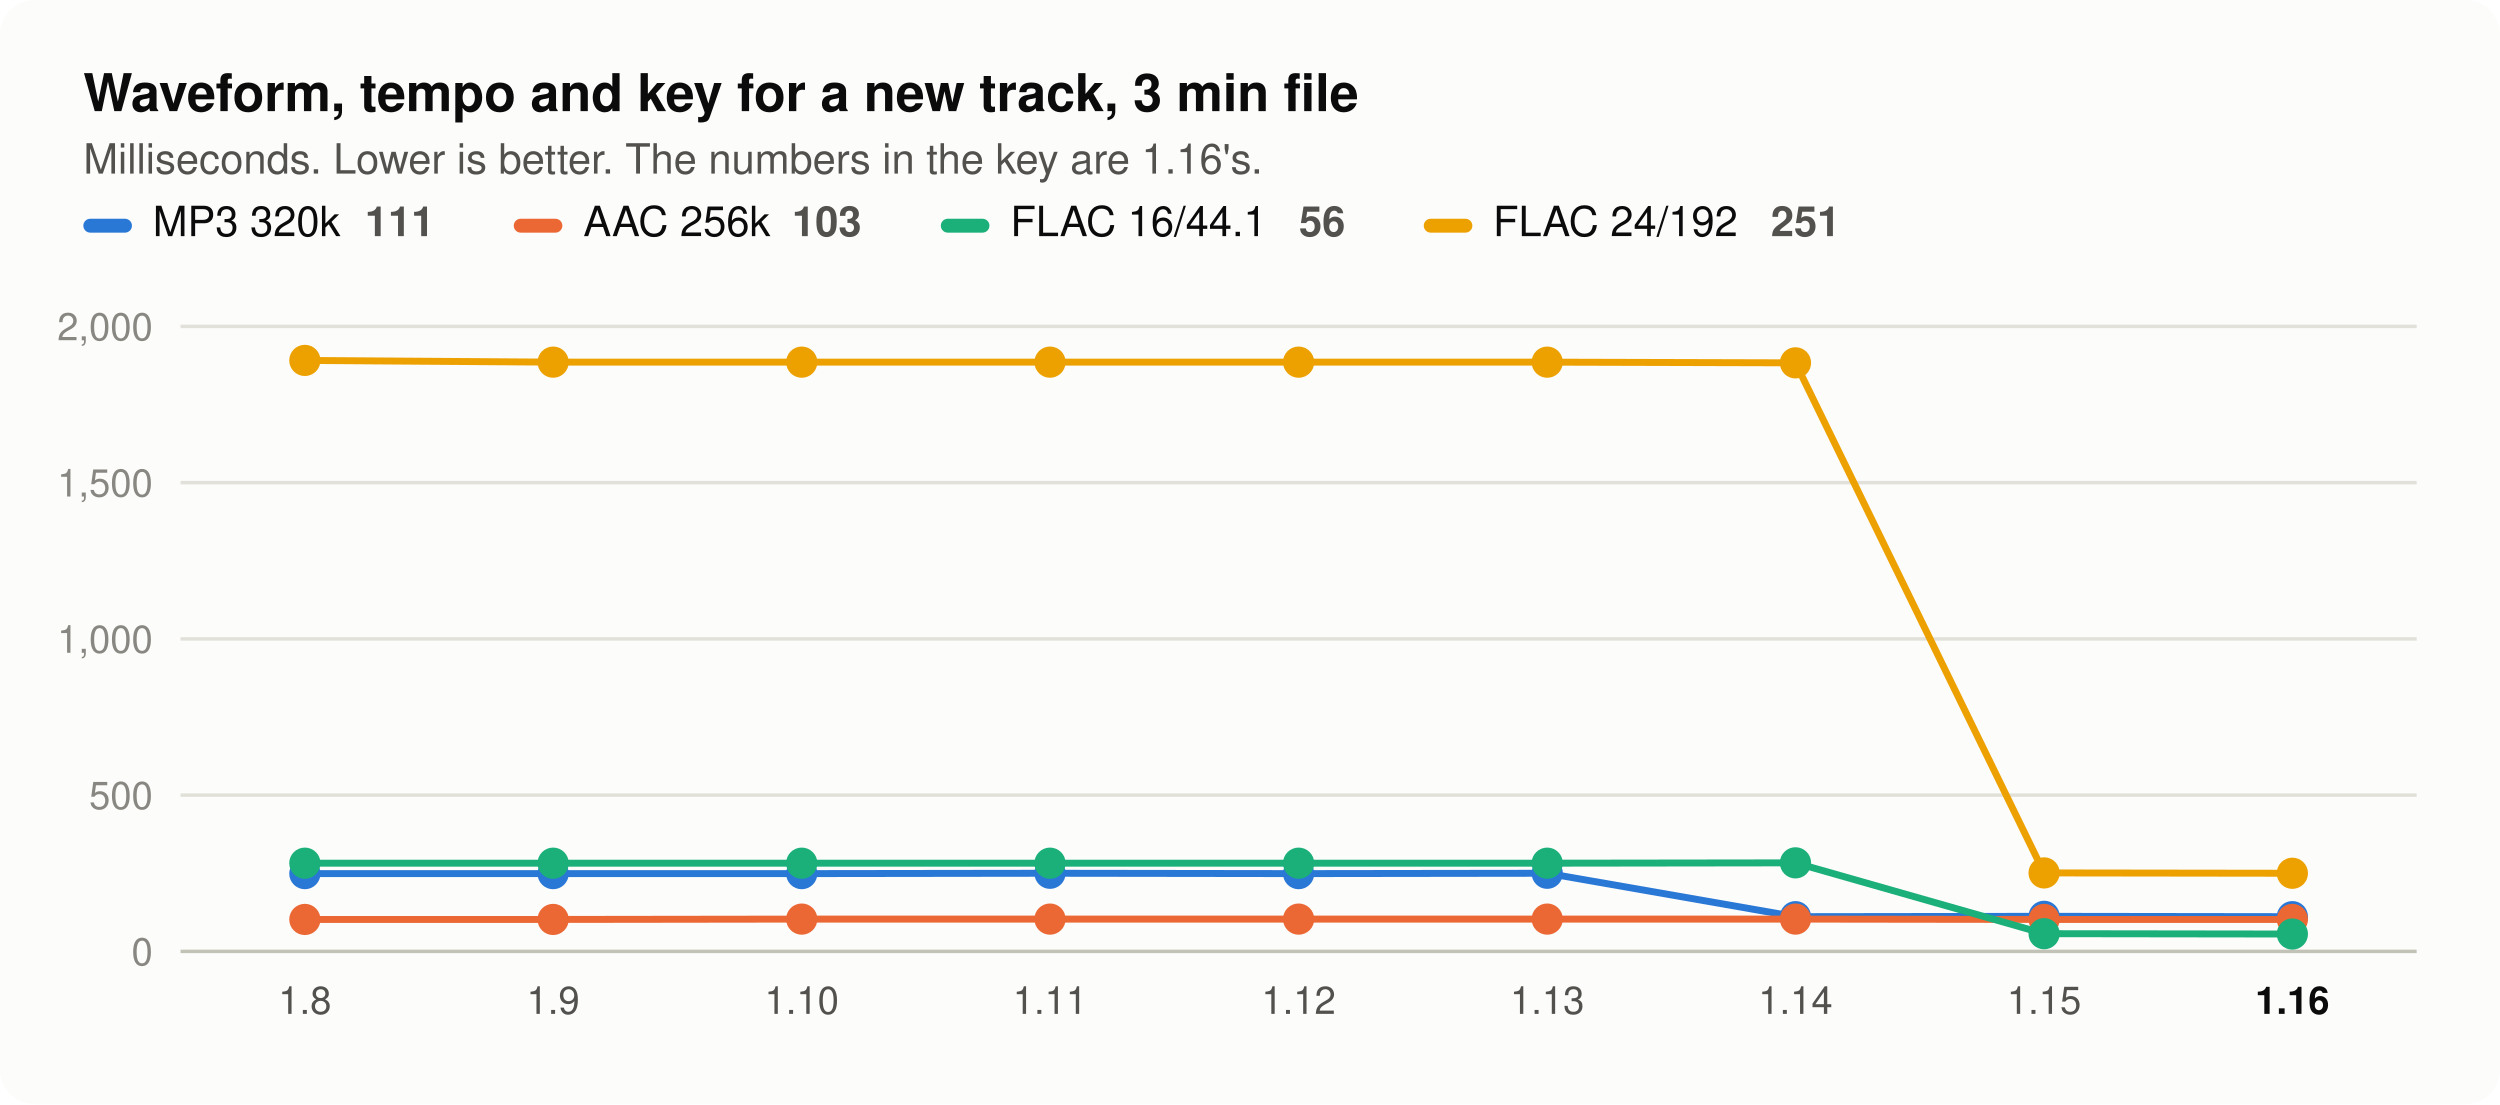
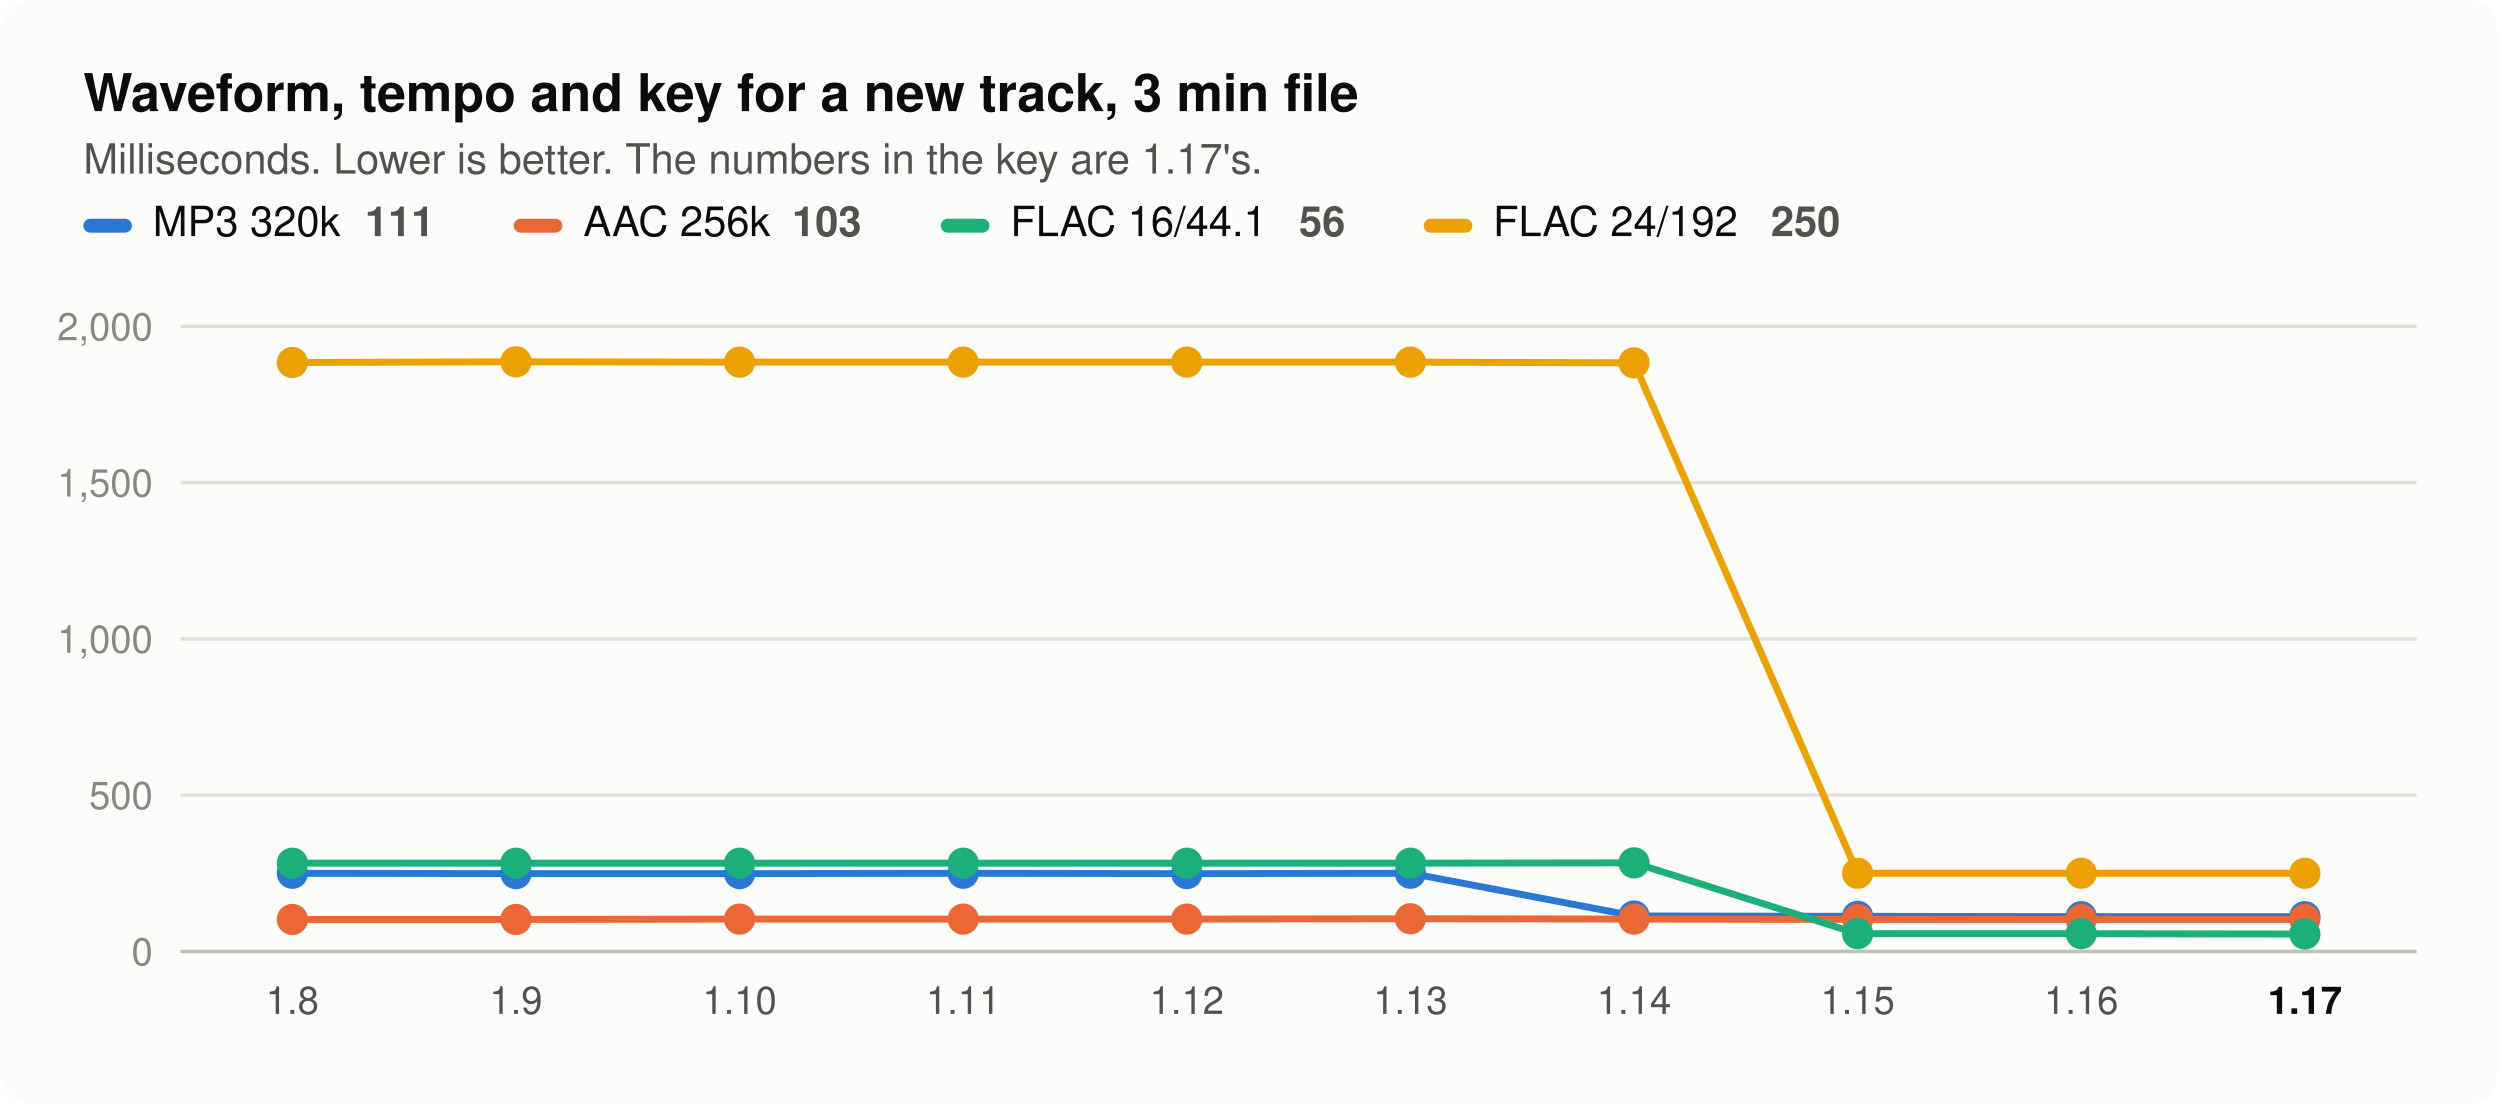
<svg xmlns="http://www.w3.org/2000/svg" viewBox="0 0 720 318" width="720" height="318" font-family="-apple-system,BlinkMacSystemFont,'Segoe UI',Helvetica,Arial,sans-serif" role="img" aria-label="Waveform, tempo and key for a new track, 3 min file">
  <style>.bg{fill:#fcfcfb}.t{fill:#0b0b0b}.m{fill:#52514e}.q{fill:#898781}.box{fill:#f0efec}.g{stroke:#e1e0d9}.a{stroke:#c3c2b7}.k{stroke:#b9b8b2}.ring{stroke:#fcfcfb}.s0{fill:#2a78d6;stroke:#2a78d6}.s1{fill:#eb6834;stroke:#eb6834}.s2{fill:#1baf7a;stroke:#1baf7a}.s3{fill:#eda100;stroke:#eda100}@media (prefers-color-scheme:dark){.bg{fill:#1a1a19}.t{fill:#f0efec}.m{fill:#c3c2b7}.q{fill:#898781}.box{fill:#262624}.g{stroke:#2c2c2a}.a{stroke:#383835}.k{stroke:#55554f}.ring{stroke:#1a1a19}.s0{fill:#3987e5;stroke:#3987e5}.s1{fill:#d95926;stroke:#d95926}.s2{fill:#199e70;stroke:#199e70}.s3{fill:#c98500;stroke:#c98500}}text{font-variant-numeric:tabular-nums}.ln{fill:none;stroke-linejoin:round;stroke-linecap:round}rect.s0,rect.s1,rect.s2,rect.s3,rect.s4,rect.s5,rect.s6,rect.s7,rect.sg{stroke:none}</style>
  <rect class="bg" width="720" height="318" rx="10" />
  <text class="t" x="24.0" y="32.0" font-size="15" text-anchor="start" font-weight="600">Waveform, tempo and key for a new track, 3 min file</text>
-   <text class="m" x="24.0" y="50.0" font-size="12" text-anchor="start">Milliseconds. Lower is better. The numbers in the key are 1.16's.</text>
+   <text class="m" x="24.0" y="50.0" font-size="12" text-anchor="start">Milliseconds. Lower is better. The numbers in the key are 1.17's.</text>
  <rect class="s0" x="24" y="63.0" width="14" height="4" rx="2" />
  <text class="t" x="44.0" y="68.0" font-size="12" text-anchor="start">MP3 320k</text>
  <text class="m" x="105.1" y="68.0" font-size="12" text-anchor="start" font-weight="600">111</text>
  <rect class="s1" x="147.96" y="63.0" width="14" height="4" rx="2" />
  <text class="t" x="168.0" y="68.0" font-size="12" text-anchor="start">AAC 256k</text>
  <text class="m" x="228.1" y="68.0" font-size="12" text-anchor="start" font-weight="600">103</text>
  <rect class="s2" x="270.96" y="63.0" width="14" height="4" rx="2" />
  <text class="t" x="291.0" y="68.0" font-size="12" text-anchor="start">FLAC 16/44.1</text>
  <text class="m" x="374.1" y="68.0" font-size="12" text-anchor="start" font-weight="600">56</text>
  <rect class="s3" x="410.04" y="63.0" width="14" height="4" rx="2" />
  <text class="t" x="430.0" y="68.0" font-size="12" text-anchor="start">FLAC 24/192</text>
-   <text class="m" x="510.0" y="68.0" font-size="12" text-anchor="start" font-weight="600">251</text>
+   <text class="m" x="510.0" y="68.0" font-size="12" text-anchor="start" font-weight="600">250</text>
  <line class="a" x1="52.0" y1="274.0" x2="696.0" y2="274.0" stroke-width="1" />
  <text class="q" x="44.0" y="278.0" font-size="11" text-anchor="end">0</text>
  <line class="g" x1="52.0" y1="229.0" x2="696.0" y2="229.0" stroke-width="1" />
  <text class="q" x="44.0" y="233.0" font-size="11" text-anchor="end">500</text>
  <line class="g" x1="52.0" y1="184.0" x2="696.0" y2="184.0" stroke-width="1" />
  <text class="q" x="44.0" y="188.0" font-size="11" text-anchor="end">1,000</text>
  <line class="g" x1="52.0" y1="139.0" x2="696.0" y2="139.0" stroke-width="1" />
  <text class="q" x="44.0" y="143.0" font-size="11" text-anchor="end">1,500</text>
  <line class="g" x1="52.0" y1="94.0" x2="696.0" y2="94.0" stroke-width="1" />
  <text class="q" x="44.0" y="98.0" font-size="11" text-anchor="end">2,000</text>
-   <text class="m" x="87.8" y="292.0" font-size="11" text-anchor="middle">1.8</text>
-   <text class="m" x="159.3" y="292.0" font-size="11" text-anchor="middle">1.9</text>
-   <text class="m" x="230.9" y="292.0" font-size="11" text-anchor="middle">1.10</text>
-   <text class="m" x="302.4" y="292.0" font-size="11" text-anchor="middle">1.11</text>
-   <text class="m" x="374.0" y="292.0" font-size="11" text-anchor="middle">1.12</text>
-   <text class="m" x="445.6" y="292.0" font-size="11" text-anchor="middle">1.13</text>
-   <text class="m" x="517.1" y="292.0" font-size="11" text-anchor="middle">1.14</text>
-   <text class="m" x="588.7" y="292.0" font-size="11" text-anchor="middle">1.15</text>
-   <text class="t" x="660.2" y="292.0" font-size="11" text-anchor="middle" font-weight="600">1.16</text>
-   <path class="ln s0" stroke-width="2" d="M87.8,251.6 L159.3,251.6 L230.9,251.6 L302.4,251.5 L374.0,251.6 L445.6,251.5 L517.1,264.0 L588.7,263.9 L660.2,264.0" />
-   <circle class="s0 ring" cx="87.8" cy="251.6" r="3.5" stroke-width="2" />
-   <circle class="s0 ring" cx="159.3" cy="251.6" r="3.5" stroke-width="2" />
-   <circle class="s0 ring" cx="230.9" cy="251.6" r="3.5" stroke-width="2" />
-   <circle class="s0 ring" cx="302.4" cy="251.5" r="3.5" stroke-width="2" />
-   <circle class="s0 ring" cx="374.0" cy="251.6" r="3.5" stroke-width="2" />
-   <circle class="s0 ring" cx="445.6" cy="251.5" r="3.5" stroke-width="2" />
-   <circle class="s0 ring" cx="517.1" cy="264.0" r="3.5" stroke-width="2" />
-   <circle class="s0 ring" cx="588.7" cy="263.9" r="3.5" stroke-width="2" />
-   <circle class="s0 ring" cx="660.2" cy="264.0" r="3.5" stroke-width="2" />
-   <path class="ln s1" stroke-width="2" d="M87.8,264.8 L159.3,264.8 L230.9,264.7 L302.4,264.7 L374.0,264.7 L445.6,264.7 L517.1,264.7 L588.7,264.8 L660.2,264.8" />
-   <circle class="s1 ring" cx="87.8" cy="264.8" r="3.5" stroke-width="2" />
-   <circle class="s1 ring" cx="159.3" cy="264.8" r="3.5" stroke-width="2" />
-   <circle class="s1 ring" cx="230.9" cy="264.7" r="3.5" stroke-width="2" />
-   <circle class="s1 ring" cx="302.4" cy="264.7" r="3.5" stroke-width="2" />
-   <circle class="s1 ring" cx="374.0" cy="264.7" r="3.5" stroke-width="2" />
-   <circle class="s1 ring" cx="445.6" cy="264.7" r="3.5" stroke-width="2" />
-   <circle class="s1 ring" cx="517.1" cy="264.7" r="3.5" stroke-width="2" />
-   <circle class="s1 ring" cx="588.7" cy="264.8" r="3.5" stroke-width="2" />
-   <circle class="s1 ring" cx="660.2" cy="264.8" r="3.5" stroke-width="2" />
-   <path class="ln s2" stroke-width="2" d="M87.8,248.6 L159.3,248.6 L230.9,248.6 L302.4,248.6 L374.0,248.6 L445.6,248.6 L517.1,248.5 L588.7,268.9 L660.2,269.0" />
-   <circle class="s2 ring" cx="87.8" cy="248.6" r="3.5" stroke-width="2" />
-   <circle class="s2 ring" cx="159.3" cy="248.6" r="3.5" stroke-width="2" />
-   <circle class="s2 ring" cx="230.9" cy="248.6" r="3.5" stroke-width="2" />
-   <circle class="s2 ring" cx="302.4" cy="248.6" r="3.5" stroke-width="2" />
-   <circle class="s2 ring" cx="374.0" cy="248.6" r="3.5" stroke-width="2" />
-   <circle class="s2 ring" cx="445.6" cy="248.6" r="3.5" stroke-width="2" />
-   <circle class="s2 ring" cx="517.1" cy="248.5" r="3.5" stroke-width="2" />
-   <circle class="s2 ring" cx="588.7" cy="268.9" r="3.5" stroke-width="2" />
-   <circle class="s2 ring" cx="660.2" cy="269.0" r="3.5" stroke-width="2" />
-   <path class="ln s3" stroke-width="2" d="M87.8,103.8 L159.3,104.3 L230.9,104.3 L302.4,104.3 L374.0,104.3 L445.6,104.3 L517.1,104.5 L588.7,251.4 L660.2,251.5" />
-   <circle class="s3 ring" cx="87.8" cy="103.8" r="3.5" stroke-width="2" />
-   <circle class="s3 ring" cx="159.3" cy="104.3" r="3.5" stroke-width="2" />
-   <circle class="s3 ring" cx="230.9" cy="104.3" r="3.5" stroke-width="2" />
-   <circle class="s3 ring" cx="302.4" cy="104.3" r="3.5" stroke-width="2" />
-   <circle class="s3 ring" cx="374.0" cy="104.3" r="3.5" stroke-width="2" />
-   <circle class="s3 ring" cx="445.6" cy="104.3" r="3.5" stroke-width="2" />
-   <circle class="s3 ring" cx="517.1" cy="104.5" r="3.5" stroke-width="2" />
-   <circle class="s3 ring" cx="588.7" cy="251.4" r="3.5" stroke-width="2" />
-   <circle class="s3 ring" cx="660.2" cy="251.5" r="3.5" stroke-width="2" />
+   <text class="m" x="84.2" y="292.0" font-size="11" text-anchor="middle">1.8</text>
+   <text class="m" x="148.6" y="292.0" font-size="11" text-anchor="middle">1.9</text>
+   <text class="m" x="213.0" y="292.0" font-size="11" text-anchor="middle">1.10</text>
+   <text class="m" x="277.4" y="292.0" font-size="11" text-anchor="middle">1.11</text>
+   <text class="m" x="341.8" y="292.0" font-size="11" text-anchor="middle">1.12</text>
+   <text class="m" x="406.2" y="292.0" font-size="11" text-anchor="middle">1.13</text>
+   <text class="m" x="470.6" y="292.0" font-size="11" text-anchor="middle">1.14</text>
+   <text class="m" x="535.0" y="292.0" font-size="11" text-anchor="middle">1.15</text>
+   <text class="m" x="599.4" y="292.0" font-size="11" text-anchor="middle">1.16</text>
+   <text class="t" x="663.8" y="292.0" font-size="11" text-anchor="middle" font-weight="600">1.17</text>
+   <path class="ln s0" stroke-width="2" d="M84.2,251.5 L148.6,251.6 L213.0,251.6 L277.4,251.5 L341.8,251.6 L406.2,251.5 L470.6,263.8 L535.0,263.9 L599.4,264.0 L663.8,264.0" />
+   <circle class="s0 ring" cx="84.2" cy="251.5" r="3.5" stroke-width="2" />
+   <circle class="s0 ring" cx="148.6" cy="251.6" r="3.5" stroke-width="2" />
+   <circle class="s0 ring" cx="213.0" cy="251.6" r="3.5" stroke-width="2" />
+   <circle class="s0 ring" cx="277.4" cy="251.5" r="3.5" stroke-width="2" />
+   <circle class="s0 ring" cx="341.8" cy="251.6" r="3.5" stroke-width="2" />
+   <circle class="s0 ring" cx="406.2" cy="251.5" r="3.5" stroke-width="2" />
+   <circle class="s0 ring" cx="470.6" cy="263.8" r="3.5" stroke-width="2" />
+   <circle class="s0 ring" cx="535.0" cy="263.9" r="3.5" stroke-width="2" />
+   <circle class="s0 ring" cx="599.4" cy="264.0" r="3.5" stroke-width="2" />
+   <circle class="s0 ring" cx="663.8" cy="264.0" r="3.5" stroke-width="2" />
+   <path class="ln s1" stroke-width="2" d="M84.2,264.8 L148.6,264.8 L213.0,264.7 L277.4,264.7 L341.8,264.7 L406.2,264.6 L470.6,264.7 L535.0,264.8 L599.4,264.8 L663.8,264.8" />
+   <circle class="s1 ring" cx="84.2" cy="264.8" r="3.5" stroke-width="2" />
+   <circle class="s1 ring" cx="148.6" cy="264.8" r="3.5" stroke-width="2" />
+   <circle class="s1 ring" cx="213.0" cy="264.7" r="3.5" stroke-width="2" />
+   <circle class="s1 ring" cx="277.4" cy="264.7" r="3.5" stroke-width="2" />
+   <circle class="s1 ring" cx="341.8" cy="264.7" r="3.5" stroke-width="2" />
+   <circle class="s1 ring" cx="406.2" cy="264.6" r="3.5" stroke-width="2" />
+   <circle class="s1 ring" cx="470.6" cy="264.7" r="3.5" stroke-width="2" />
+   <circle class="s1 ring" cx="535.0" cy="264.8" r="3.5" stroke-width="2" />
+   <circle class="s1 ring" cx="599.4" cy="264.8" r="3.5" stroke-width="2" />
+   <circle class="s1 ring" cx="663.8" cy="264.8" r="3.5" stroke-width="2" />
+   <path class="ln s2" stroke-width="2" d="M84.2,248.6 L148.6,248.6 L213.0,248.6 L277.4,248.6 L341.8,248.6 L406.2,248.6 L470.6,248.5 L535.0,268.9 L599.4,268.9 L663.8,269.0" />
+   <circle class="s2 ring" cx="84.2" cy="248.6" r="3.5" stroke-width="2" />
+   <circle class="s2 ring" cx="148.6" cy="248.6" r="3.5" stroke-width="2" />
+   <circle class="s2 ring" cx="213.0" cy="248.6" r="3.5" stroke-width="2" />
+   <circle class="s2 ring" cx="277.4" cy="248.6" r="3.5" stroke-width="2" />
+   <circle class="s2 ring" cx="341.8" cy="248.6" r="3.5" stroke-width="2" />
+   <circle class="s2 ring" cx="406.2" cy="248.6" r="3.5" stroke-width="2" />
+   <circle class="s2 ring" cx="470.6" cy="248.5" r="3.5" stroke-width="2" />
+   <circle class="s2 ring" cx="535.0" cy="268.9" r="3.5" stroke-width="2" />
+   <circle class="s2 ring" cx="599.4" cy="268.9" r="3.5" stroke-width="2" />
+   <circle class="s2 ring" cx="663.8" cy="269.0" r="3.5" stroke-width="2" />
+   <path class="ln s3" stroke-width="2" d="M84.2,104.4 L148.6,104.2 L213.0,104.3 L277.4,104.3 L341.8,104.3 L406.2,104.3 L470.6,104.5 L535.0,251.5 L599.4,251.5 L663.8,251.5" />
+   <circle class="s3 ring" cx="84.2" cy="104.4" r="3.5" stroke-width="2" />
+   <circle class="s3 ring" cx="148.6" cy="104.2" r="3.5" stroke-width="2" />
+   <circle class="s3 ring" cx="213.0" cy="104.3" r="3.5" stroke-width="2" />
+   <circle class="s3 ring" cx="277.4" cy="104.3" r="3.5" stroke-width="2" />
+   <circle class="s3 ring" cx="341.8" cy="104.3" r="3.5" stroke-width="2" />
+   <circle class="s3 ring" cx="406.2" cy="104.3" r="3.5" stroke-width="2" />
+   <circle class="s3 ring" cx="470.6" cy="104.5" r="3.5" stroke-width="2" />
+   <circle class="s3 ring" cx="535.0" cy="251.5" r="3.5" stroke-width="2" />
+   <circle class="s3 ring" cx="599.4" cy="251.5" r="3.5" stroke-width="2" />
+   <circle class="s3 ring" cx="663.8" cy="251.5" r="3.5" stroke-width="2" />
</svg>
